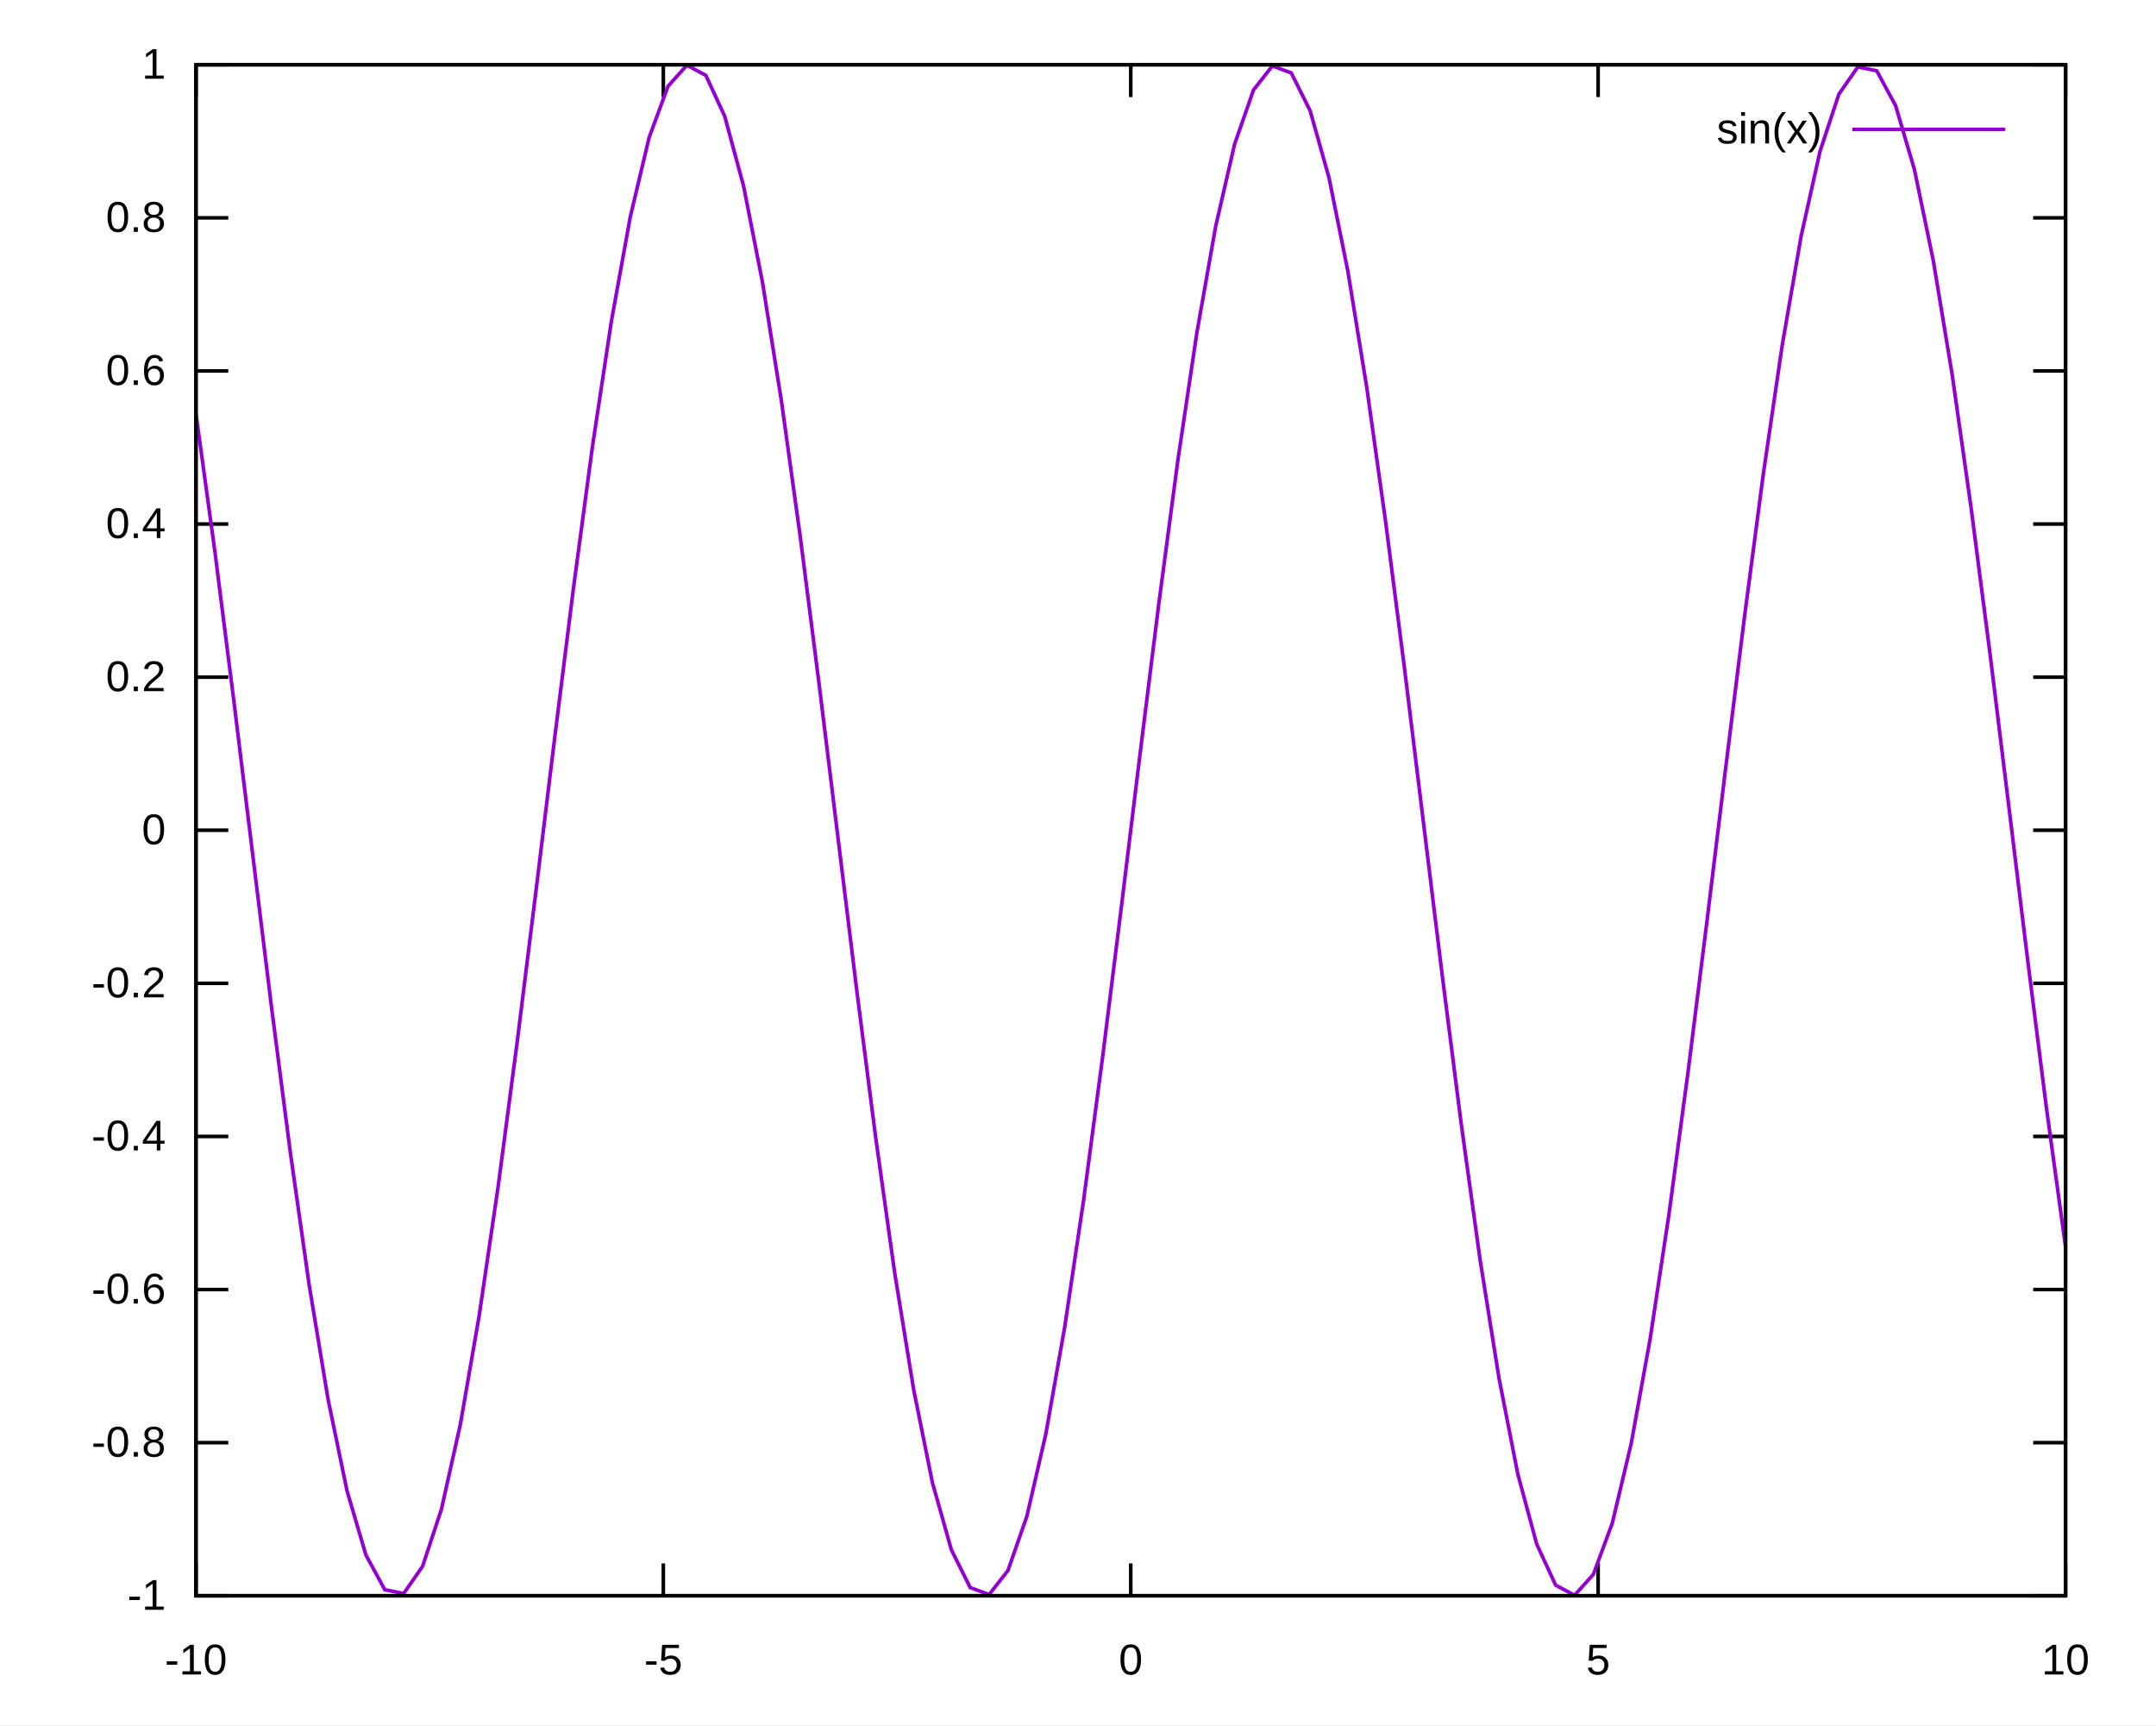
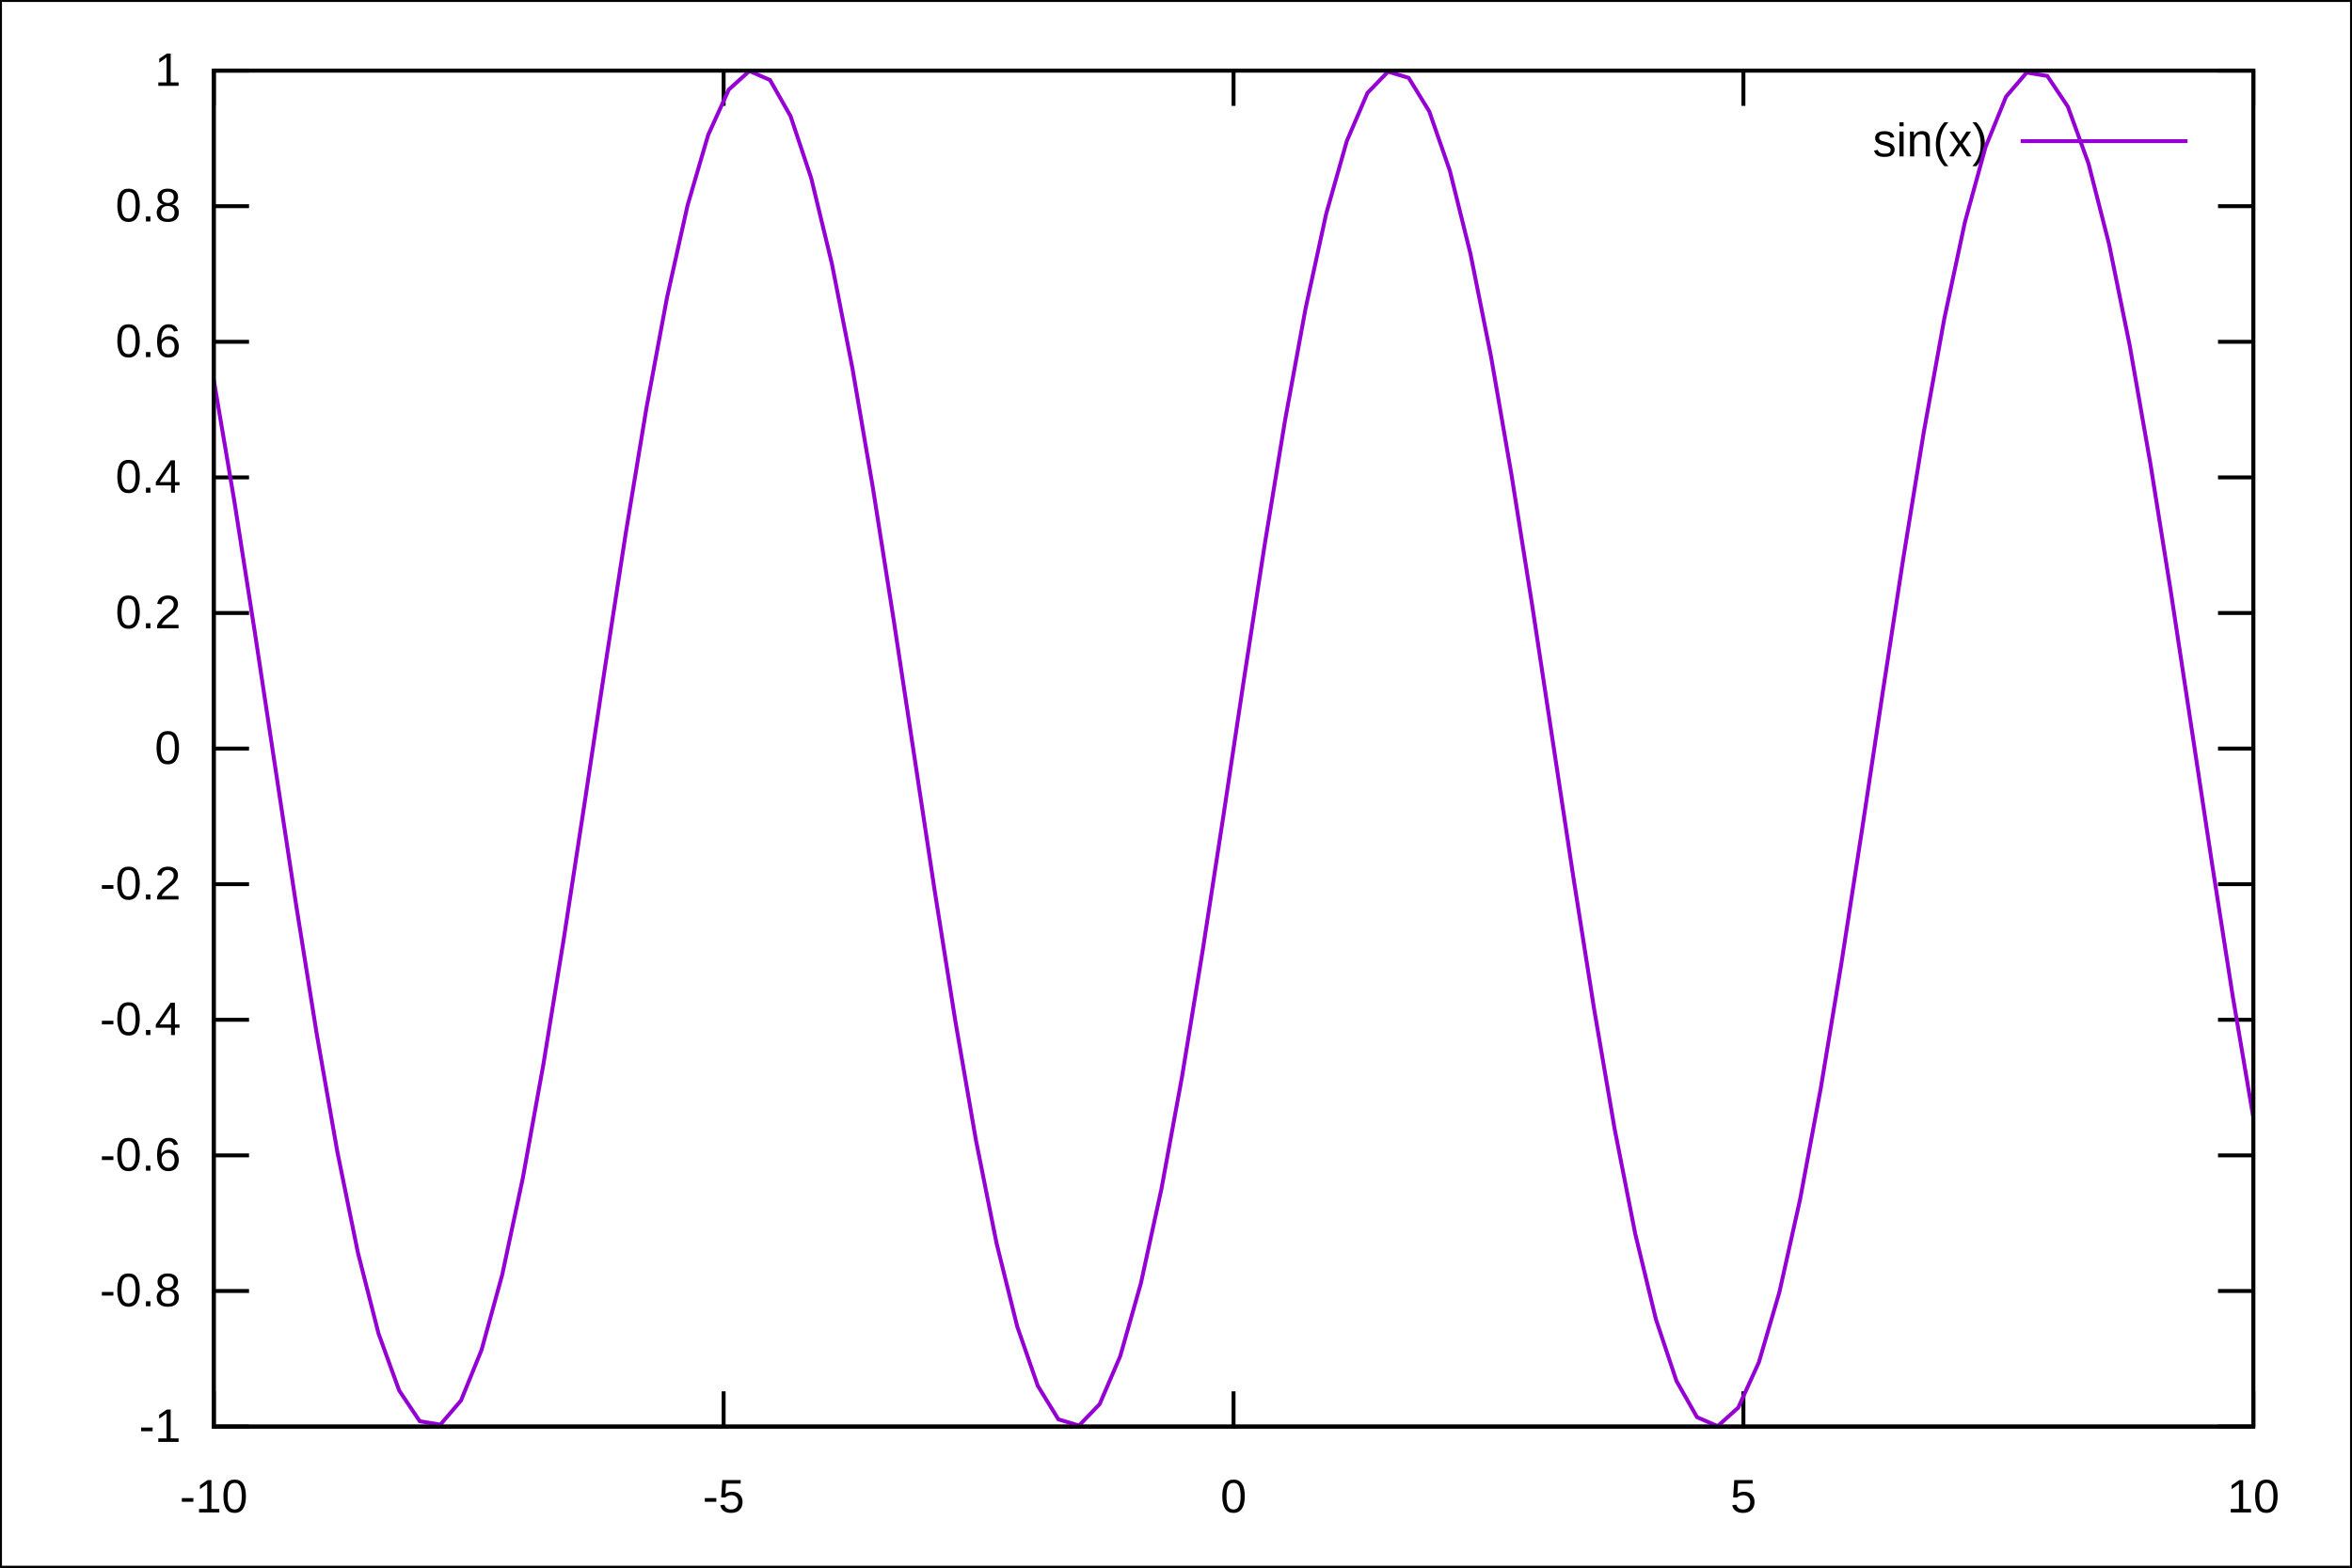
- <svg xmlns="http://www.w3.org/2000/svg" xmlns:xlink="http://www.w3.org/1999/xlink" width="600" height="480" viewBox="0 0 600 480">
+ <svg xmlns="http://www.w3.org/2000/svg" xmlns:xlink="http://www.w3.org/1999/xlink" viewBox="0 0 600 400">
+   <rect x="0" y="0" width="600" height="400" fill="#ffffff" stroke="black" stroke-width="1" />
  <g id="gnuplot_canvas">
-     <rect x="0" y="0" width="600" height="480" fill="#ffffff" />
    <defs>
      <circle id="gpDot" r="0.5" stroke-width="0.5" stroke="currentColor" />
      <path id="gpPt0" stroke-width="0.222" stroke="currentColor" d="M-1,0 h2 M0,-1 v2" />
      <path id="gpPt1" stroke-width="0.222" stroke="currentColor" d="M-1,-1 L1,1 M1,-1 L-1,1" />
      <path id="gpPt2" stroke-width="0.222" stroke="currentColor" d="M-1,0 L1,0 M0,-1 L0,1 M-1,-1 L1,1 M-1,1 L1,-1" />
      <rect id="gpPt3" stroke-width="0.222" stroke="currentColor" x="-1" y="-1" width="2" height="2" />
      <rect id="gpPt4" stroke-width="0.222" stroke="currentColor" fill="currentColor" x="-1" y="-1" width="2" height="2" />
      <circle id="gpPt5" stroke-width="0.222" stroke="currentColor" cx="0" cy="0" r="1" />
      <use xlink:href="#gpPt5" id="gpPt6" fill="currentColor" stroke="none" />
      <path id="gpPt7" stroke-width="0.222" stroke="currentColor" d="M0,-1.33 L-1.33,0.67 L1.33,0.67 z" />
      <use xlink:href="#gpPt7" id="gpPt8" fill="currentColor" stroke="none" />
      <use xlink:href="#gpPt7" id="gpPt9" stroke="currentColor" transform="rotate(180)" />
      <use xlink:href="#gpPt9" id="gpPt10" fill="currentColor" stroke="none" />
      <use xlink:href="#gpPt3" id="gpPt11" stroke="currentColor" transform="rotate(45)" />
      <use xlink:href="#gpPt11" id="gpPt12" fill="currentColor" stroke="none" />
      <path id="gpPt13" stroke-width="0.222" stroke="currentColor" d="M0,1.330 L1.265,0.411 L0.782,-1.067 L-0.782,-1.076 L-1.265,0.411 z" />
      <use xlink:href="#gpPt13" id="gpPt14" fill="currentColor" stroke="none" />
      <filter id="textbox" filterUnits="objectBoundingBox" x="0" y="0" height="1" width="1">
        <feFlood flood-color="#FFFFFF" flood-opacity="1" result="bgnd" />
        <feComposite in="SourceGraphic" in2="bgnd" operator="atop" />
      </filter>
      <filter id="greybox" filterUnits="objectBoundingBox" x="0" y="0" height="1" width="1">
        <feFlood flood-color="lightgrey" flood-opacity="1" result="grey" />
        <feComposite in="SourceGraphic" in2="grey" operator="atop" />
      </filter>
    </defs>
    <g fill="none" color="#FFFFFF" stroke="currentColor" stroke-width="1.00" stroke-linecap="butt" stroke-linejoin="miter">
</g>
    <g fill="none" color="black" stroke="currentColor" stroke-width="1.00" stroke-linecap="butt" stroke-linejoin="miter">
-       <path stroke="black" d="M54.53,444.00 L63.53,444.00 M574.82,444.00 L565.82,444.00  " />
-       <g transform="translate(46.14,447.90)" stroke="none" fill="black" font-family="Arial" font-size="12.00" text-anchor="end">
+       <path stroke="black" d="M54.53,364.00 L63.53,364.00 M574.82,364.00 L565.82,364.00  " />
+       <g transform="translate(46.14,367.90)" stroke="none" fill="black" font-family="Arial" font-size="12.00" text-anchor="end">
        <text>
          <tspan font-family="Arial">-1</tspan>
        </text>
      </g>
    </g>
    <g fill="none" color="black" stroke="currentColor" stroke-width="1.00" stroke-linecap="butt" stroke-linejoin="miter">
-       <path stroke="black" d="M54.53,401.40 L63.53,401.40 M574.82,401.40 L565.82,401.40  " />
-       <g transform="translate(46.14,405.30)" stroke="none" fill="black" font-family="Arial" font-size="12.00" text-anchor="end">
+       <path stroke="black" d="M54.53,329.40 L63.53,329.40 M574.82,329.40 L565.82,329.40  " />
+       <g transform="translate(46.14,333.30)" stroke="none" fill="black" font-family="Arial" font-size="12.00" text-anchor="end">
        <text>
          <tspan font-family="Arial">-0.8</tspan>
        </text>
      </g>
    </g>
    <g fill="none" color="black" stroke="currentColor" stroke-width="1.00" stroke-linecap="butt" stroke-linejoin="miter">
-       <path stroke="black" d="M54.53,358.80 L63.53,358.80 M574.82,358.80 L565.82,358.80  " />
-       <g transform="translate(46.14,362.70)" stroke="none" fill="black" font-family="Arial" font-size="12.00" text-anchor="end">
+       <path stroke="black" d="M54.53,294.80 L63.53,294.80 M574.82,294.80 L565.82,294.80  " />
+       <g transform="translate(46.14,298.70)" stroke="none" fill="black" font-family="Arial" font-size="12.00" text-anchor="end">
        <text>
          <tspan font-family="Arial">-0.6</tspan>
        </text>
      </g>
    </g>
    <g fill="none" color="black" stroke="currentColor" stroke-width="1.00" stroke-linecap="butt" stroke-linejoin="miter">
-       <path stroke="black" d="M54.53,316.20 L63.53,316.20 M574.82,316.20 L565.82,316.20  " />
-       <g transform="translate(46.14,320.10)" stroke="none" fill="black" font-family="Arial" font-size="12.00" text-anchor="end">
+       <path stroke="black" d="M54.53,260.20 L63.53,260.20 M574.82,260.20 L565.82,260.20  " />
+       <g transform="translate(46.14,264.10)" stroke="none" fill="black" font-family="Arial" font-size="12.00" text-anchor="end">
        <text>
          <tspan font-family="Arial">-0.4</tspan>
        </text>
      </g>
    </g>
    <g fill="none" color="black" stroke="currentColor" stroke-width="1.00" stroke-linecap="butt" stroke-linejoin="miter">
-       <path stroke="black" d="M54.53,273.60 L63.53,273.60 M574.82,273.60 L565.82,273.60  " />
-       <g transform="translate(46.14,277.50)" stroke="none" fill="black" font-family="Arial" font-size="12.00" text-anchor="end">
+       <path stroke="black" d="M54.53,225.60 L63.53,225.60 M574.82,225.60 L565.82,225.60  " />
+       <g transform="translate(46.14,229.50)" stroke="none" fill="black" font-family="Arial" font-size="12.00" text-anchor="end">
        <text>
          <tspan font-family="Arial">-0.2</tspan>
        </text>
      </g>
    </g>
    <g fill="none" color="black" stroke="currentColor" stroke-width="1.00" stroke-linecap="butt" stroke-linejoin="miter">
-       <path stroke="black" d="M54.53,231.00 L63.53,231.00 M574.82,231.00 L565.82,231.00  " />
-       <g transform="translate(46.14,234.90)" stroke="none" fill="black" font-family="Arial" font-size="12.00" text-anchor="end">
+       <path stroke="black" d="M54.53,191.00 L63.53,191.00 M574.82,191.00 L565.82,191.00  " />
+       <g transform="translate(46.14,194.90)" stroke="none" fill="black" font-family="Arial" font-size="12.00" text-anchor="end">
        <text>
          <tspan font-family="Arial"> 0</tspan>
        </text>
      </g>
    </g>
    <g fill="none" color="black" stroke="currentColor" stroke-width="1.00" stroke-linecap="butt" stroke-linejoin="miter">
-       <path stroke="black" d="M54.53,188.41 L63.53,188.41 M574.82,188.41 L565.82,188.41  " />
-       <g transform="translate(46.14,192.31)" stroke="none" fill="black" font-family="Arial" font-size="12.00" text-anchor="end">
+       <path stroke="black" d="M54.53,156.41 L63.53,156.41 M574.82,156.41 L565.82,156.41  " />
+       <g transform="translate(46.14,160.31)" stroke="none" fill="black" font-family="Arial" font-size="12.00" text-anchor="end">
        <text>
          <tspan font-family="Arial"> 0.2</tspan>
        </text>
      </g>
    </g>
    <g fill="none" color="black" stroke="currentColor" stroke-width="1.00" stroke-linecap="butt" stroke-linejoin="miter">
-       <path stroke="black" d="M54.53,145.81 L63.53,145.81 M574.82,145.81 L565.82,145.81  " />
-       <g transform="translate(46.14,149.71)" stroke="none" fill="black" font-family="Arial" font-size="12.00" text-anchor="end">
+       <path stroke="black" d="M54.53,121.81 L63.53,121.81 M574.82,121.81 L565.82,121.81  " />
+       <g transform="translate(46.14,125.71)" stroke="none" fill="black" font-family="Arial" font-size="12.00" text-anchor="end">
        <text>
          <tspan font-family="Arial"> 0.4</tspan>
        </text>
      </g>
    </g>
    <g fill="none" color="black" stroke="currentColor" stroke-width="1.00" stroke-linecap="butt" stroke-linejoin="miter">
-       <path stroke="black" d="M54.53,103.21 L63.53,103.21 M574.82,103.21 L565.82,103.21  " />
-       <g transform="translate(46.14,107.11)" stroke="none" fill="black" font-family="Arial" font-size="12.00" text-anchor="end">
+       <path stroke="black" d="M54.53,87.21 L63.53,87.21 M574.82,87.21 L565.82,87.21  " />
+       <g transform="translate(46.14,91.11)" stroke="none" fill="black" font-family="Arial" font-size="12.00" text-anchor="end">
        <text>
          <tspan font-family="Arial"> 0.6</tspan>
        </text>
      </g>
    </g>
    <g fill="none" color="black" stroke="currentColor" stroke-width="1.00" stroke-linecap="butt" stroke-linejoin="miter">
-       <path stroke="black" d="M54.53,60.61 L63.53,60.61 M574.82,60.61 L565.82,60.61  " />
-       <g transform="translate(46.14,64.51)" stroke="none" fill="black" font-family="Arial" font-size="12.00" text-anchor="end">
+       <path stroke="black" d="M54.53,52.61 L63.53,52.61 M574.82,52.61 L565.82,52.61  " />
+       <g transform="translate(46.14,56.51)" stroke="none" fill="black" font-family="Arial" font-size="12.00" text-anchor="end">
        <text>
          <tspan font-family="Arial"> 0.8</tspan>
        </text>
      </g>
    </g>
    <g fill="none" color="black" stroke="currentColor" stroke-width="1.00" stroke-linecap="butt" stroke-linejoin="miter">
      <path stroke="black" d="M54.53,18.01 L63.53,18.01 M574.82,18.01 L565.82,18.01  " />
      <g transform="translate(46.14,21.91)" stroke="none" fill="black" font-family="Arial" font-size="12.00" text-anchor="end">
        <text>
          <tspan font-family="Arial"> 1</tspan>
        </text>
      </g>
    </g>
    <g fill="none" color="black" stroke="currentColor" stroke-width="1.00" stroke-linecap="butt" stroke-linejoin="miter">
-       <path stroke="black" d="M54.53,444.00 L54.53,435.00 M54.53,18.01 L54.53,27.01  " />
-       <g transform="translate(54.53,465.90)" stroke="none" fill="black" font-family="Arial" font-size="12.00" text-anchor="middle">
+       <path stroke="black" d="M54.53,364.00 L54.53,355.00 M54.53,18.01 L54.53,27.01  " />
+       <g transform="translate(54.53,385.90)" stroke="none" fill="black" font-family="Arial" font-size="12.00" text-anchor="middle">
        <text>
          <tspan font-family="Arial">-10</tspan>
        </text>
      </g>
    </g>
    <g fill="none" color="black" stroke="currentColor" stroke-width="1.00" stroke-linecap="butt" stroke-linejoin="miter">
-       <path stroke="black" d="M184.60,444.00 L184.60,435.00 M184.60,18.01 L184.60,27.01  " />
-       <g transform="translate(184.60,465.90)" stroke="none" fill="black" font-family="Arial" font-size="12.00" text-anchor="middle">
+       <path stroke="black" d="M184.60,364.00 L184.60,355.00 M184.60,18.01 L184.60,27.01  " />
+       <g transform="translate(184.60,385.90)" stroke="none" fill="black" font-family="Arial" font-size="12.00" text-anchor="middle">
        <text>
          <tspan font-family="Arial">-5</tspan>
        </text>
      </g>
    </g>
    <g fill="none" color="black" stroke="currentColor" stroke-width="1.00" stroke-linecap="butt" stroke-linejoin="miter">
-       <path stroke="black" d="M314.68,444.00 L314.68,435.00 M314.68,18.01 L314.68,27.01  " />
-       <g transform="translate(314.68,465.90)" stroke="none" fill="black" font-family="Arial" font-size="12.00" text-anchor="middle">
+       <path stroke="black" d="M314.68,364.00 L314.68,355.00 M314.68,18.01 L314.68,27.01  " />
+       <g transform="translate(314.68,385.90)" stroke="none" fill="black" font-family="Arial" font-size="12.00" text-anchor="middle">
        <text>
          <tspan font-family="Arial"> 0</tspan>
        </text>
      </g>
    </g>
    <g fill="none" color="black" stroke="currentColor" stroke-width="1.00" stroke-linecap="butt" stroke-linejoin="miter">
-       <path stroke="black" d="M444.75,444.00 L444.75,435.00 M444.75,18.01 L444.75,27.01  " />
-       <g transform="translate(444.75,465.90)" stroke="none" fill="black" font-family="Arial" font-size="12.00" text-anchor="middle">
+       <path stroke="black" d="M444.75,364.00 L444.75,355.00 M444.75,18.01 L444.75,27.01  " />
+       <g transform="translate(444.75,385.90)" stroke="none" fill="black" font-family="Arial" font-size="12.00" text-anchor="middle">
        <text>
          <tspan font-family="Arial"> 5</tspan>
        </text>
      </g>
    </g>
    <g fill="none" color="black" stroke="currentColor" stroke-width="1.00" stroke-linecap="butt" stroke-linejoin="miter">
-       <path stroke="black" d="M574.82,444.00 L574.82,435.00 M574.82,18.01 L574.82,27.01  " />
-       <g transform="translate(574.82,465.90)" stroke="none" fill="black" font-family="Arial" font-size="12.00" text-anchor="middle">
+       <path stroke="black" d="M574.82,364.00 L574.82,355.00 M574.82,18.01 L574.82,27.01  " />
+       <g transform="translate(574.82,385.90)" stroke="none" fill="black" font-family="Arial" font-size="12.00" text-anchor="middle">
        <text>
          <tspan font-family="Arial"> 10</tspan>
        </text>
      </g>
    </g>
    <g fill="none" color="black" stroke="currentColor" stroke-width="1.00" stroke-linecap="butt" stroke-linejoin="miter">
</g>
    <g fill="none" color="black" stroke="currentColor" stroke-width="1.00" stroke-linecap="butt" stroke-linejoin="miter">
-       <path stroke="black" d="M54.53,18.01 L54.53,444.00 L574.82,444.00 L574.82,18.01 L54.53,18.01 Z  " />
+       <path stroke="black" d="M54.53,18.01 L54.53,364.00 L574.82,364.00 L574.82,18.01 L54.53,18.01 Z  " />
    </g>
    <g fill="none" color="black" stroke="currentColor" stroke-width="1.00" stroke-linecap="butt" stroke-linejoin="miter">
</g>
    <g id="gnuplot_plot_1">
      <g fill="none" color="black" stroke="currentColor" stroke-width="1.00" stroke-linecap="butt" stroke-linejoin="miter">
-         <g transform="translate(507.09,39.91)" stroke="none" fill="black" font-family="Arial" font-size="12.00" text-anchor="end">
-           <text>sin(x)</text>
+         <g id="gnuplot_plot_1_keyentry" visibility="visible">
+           <g transform="translate(507.09,39.91)" stroke="none" fill="black" font-family="Arial" font-size="12.00" text-anchor="end">
+             <text>sin(x)</text>
+           </g>
        </g>
-       </g>
-       <g fill="none" color="black" stroke="currentColor" stroke-width="1.00" stroke-linecap="butt" stroke-linejoin="miter">
-         <path stroke="rgb(148,   0, 211)" d="M515.48,36.01 L558.04,36.01 M54.53,115.13 L59.79,153.35 L65.04,194.72 L70.30,237.57 L75.55,280.16 L80.81,320.74   L86.06,357.67 L91.32,389.46 L96.57,414.79 L101.83,432.66 L107.08,442.32 L112.34,443.38 L117.60,435.81 L122.85,419.91   L128.11,396.32 L133.36,366.01 L138.62,330.21 L143.87,290.37 L149.13,248.12 L154.38,205.18 L159.64,163.28 L164.89,124.14   L170.15,89.34 L175.41,60.31 L180.66,38.22 L185.92,23.97 L191.17,18.14 L196.43,20.97 L201.68,32.34 L206.94,51.80   L212.19,78.54 L217.45,111.48 L222.70,149.29 L227.96,190.41 L233.22,233.19 L238.47,275.88 L243.73,316.75 L248.98,354.13   L254.24,386.50 L259.49,412.54 L264.75,431.20 L270.00,441.72 L275.26,443.67 L280.51,436.97 L285.77,421.89 L291.03,399.05   L296.28,369.37 L301.54,334.06 L306.79,294.57 L312.05,252.48 L317.30,209.53 L322.56,167.44 L327.81,127.95 L333.07,92.64   L338.32,62.96 L343.58,40.12 L348.84,25.04 L354.09,18.34 L359.35,20.29 L364.60,30.81 L369.86,49.47 L375.11,75.51   L380.37,107.88 L385.62,145.26 L390.88,186.13 L396.13,228.82 L401.39,271.60 L406.65,312.72 L411.90,350.53 L417.16,383.47   L422.41,410.21 L427.67,429.67 L432.92,441.04 L438.18,443.87 L443.43,438.04 L448.69,423.79 L453.94,401.70 L459.20,372.67   L464.46,337.87 L469.71,298.73 L474.97,256.83 L480.22,213.89 L485.48,171.64 L490.73,131.80 L495.99,96.00 L501.24,65.69   L506.50,42.10 L511.75,26.20 L517.01,18.63 L522.27,19.69 L527.52,29.35 L532.78,47.22 L538.03,72.55 L543.29,104.34   L548.54,141.27 L553.80,181.85 L559.05,224.44 L564.31,267.29 L569.56,308.66 L574.82,346.88  " />
+         <g fill="none" color="black" stroke="currentColor" stroke-width="1.00" stroke-linecap="butt" stroke-linejoin="miter">
+           <path stroke="rgb(148,   0, 211)" d="M515.48,36.01 L558.04,36.01  " />
+         </g>
+         <path stroke="rgb(148,   0, 211)" d="M54.53,96.89 L59.79,127.93 L65.04,161.54 L70.30,196.34 L75.55,230.93 L80.81,263.89 L86.06,293.89 L91.32,319.70   L96.57,340.28 L101.83,354.79 L107.08,362.63 L112.34,363.50 L117.60,357.35 L122.85,344.43 L128.11,325.27 L133.36,300.66   L138.62,271.58 L143.87,239.22 L149.13,204.91 L154.38,170.03 L159.64,136.00 L164.89,104.21 L170.15,75.95 L175.41,52.36   L180.66,34.42 L185.92,22.85 L191.17,18.12 L196.43,20.41 L201.68,29.65 L206.94,45.45 L212.19,67.17 L217.45,93.93   L222.70,124.63 L227.96,158.04 L233.22,192.78 L238.47,227.46 L243.73,260.65 L248.98,291.01 L254.24,317.30 L259.49,338.45   L264.75,353.61 L270.00,362.15 L275.26,363.73 L280.51,358.29 L285.77,346.04 L291.03,327.49 L296.28,303.38 L301.54,274.71   L306.79,242.63 L312.05,208.45 L317.30,173.56 L322.56,139.38 L327.81,107.30 L333.07,78.63 L338.32,54.52 L343.58,35.97   L348.84,23.72 L354.09,18.28 L359.35,19.86 L364.60,28.40 L369.86,43.56 L375.11,64.71 L380.37,91.00 L385.62,121.36   L390.88,154.55 L396.13,189.23 L401.39,223.97 L406.65,257.38 L411.90,288.08 L417.16,314.84 L422.41,336.56 L427.67,352.36   L432.92,361.60 L438.18,363.89 L443.43,359.16 L448.69,347.59 L453.94,329.65 L459.20,306.06 L464.46,277.80 L469.71,246.01   L474.97,211.98 L480.22,177.10 L485.48,142.79 L490.73,110.43 L495.99,81.35 L501.24,56.74 L506.50,37.58 L511.75,24.66   L517.01,18.51 L522.27,19.38 L527.52,27.22 L532.78,41.73 L538.03,62.31 L543.29,88.12 L548.54,118.12 L553.80,151.08   L559.05,185.67 L564.31,220.47 L569.56,254.08 L574.82,285.12  " />
      </g>
    </g>
    <g fill="none" color="#FFFFFF" stroke="rgb(148,   0, 211)" stroke-width="2.00" stroke-linecap="butt" stroke-linejoin="miter">
</g>
    <g fill="none" color="black" stroke="currentColor" stroke-width="2.00" stroke-linecap="butt" stroke-linejoin="miter">
</g>
    <g fill="none" color="black" stroke="black" stroke-width="1.00" stroke-linecap="butt" stroke-linejoin="miter">
</g>
    <g fill="none" color="black" stroke="currentColor" stroke-width="1.00" stroke-linecap="butt" stroke-linejoin="miter">
-       <path stroke="black" d="M54.53,18.01 L54.53,444.00 L574.82,444.00 L574.82,18.01 L54.53,18.01 Z  " />
+       <path stroke="black" d="M54.53,18.01 L54.53,364.00 L574.82,364.00 L574.82,18.01 L54.53,18.01 Z  " />
    </g>
    <g fill="none" color="black" stroke="currentColor" stroke-width="1.00" stroke-linecap="butt" stroke-linejoin="miter">
</g>
  </g>
+   <text id="coord_text" text-anchor="start" pointer-events="none" font-size="12" font-family="Arial" visibility="hidden"> </text>
+   <rect id="hypertextbox" class="hypertextbox" pointer-events="none" fill="white" stroke="black" opacity="0.8" height="16" visibility="hidden" />
+   <text id="hypertext" class="hypertext" pointer-events="none" font-size="12" font-family="Arial" visibility="hidden"> </text>
+   <image id="hyperimage" class="hyperimage" pointer-events="none" fill="white" stroke="black" opacity="0.8" height="200" width="300" visibility="hidden" />
</svg>
